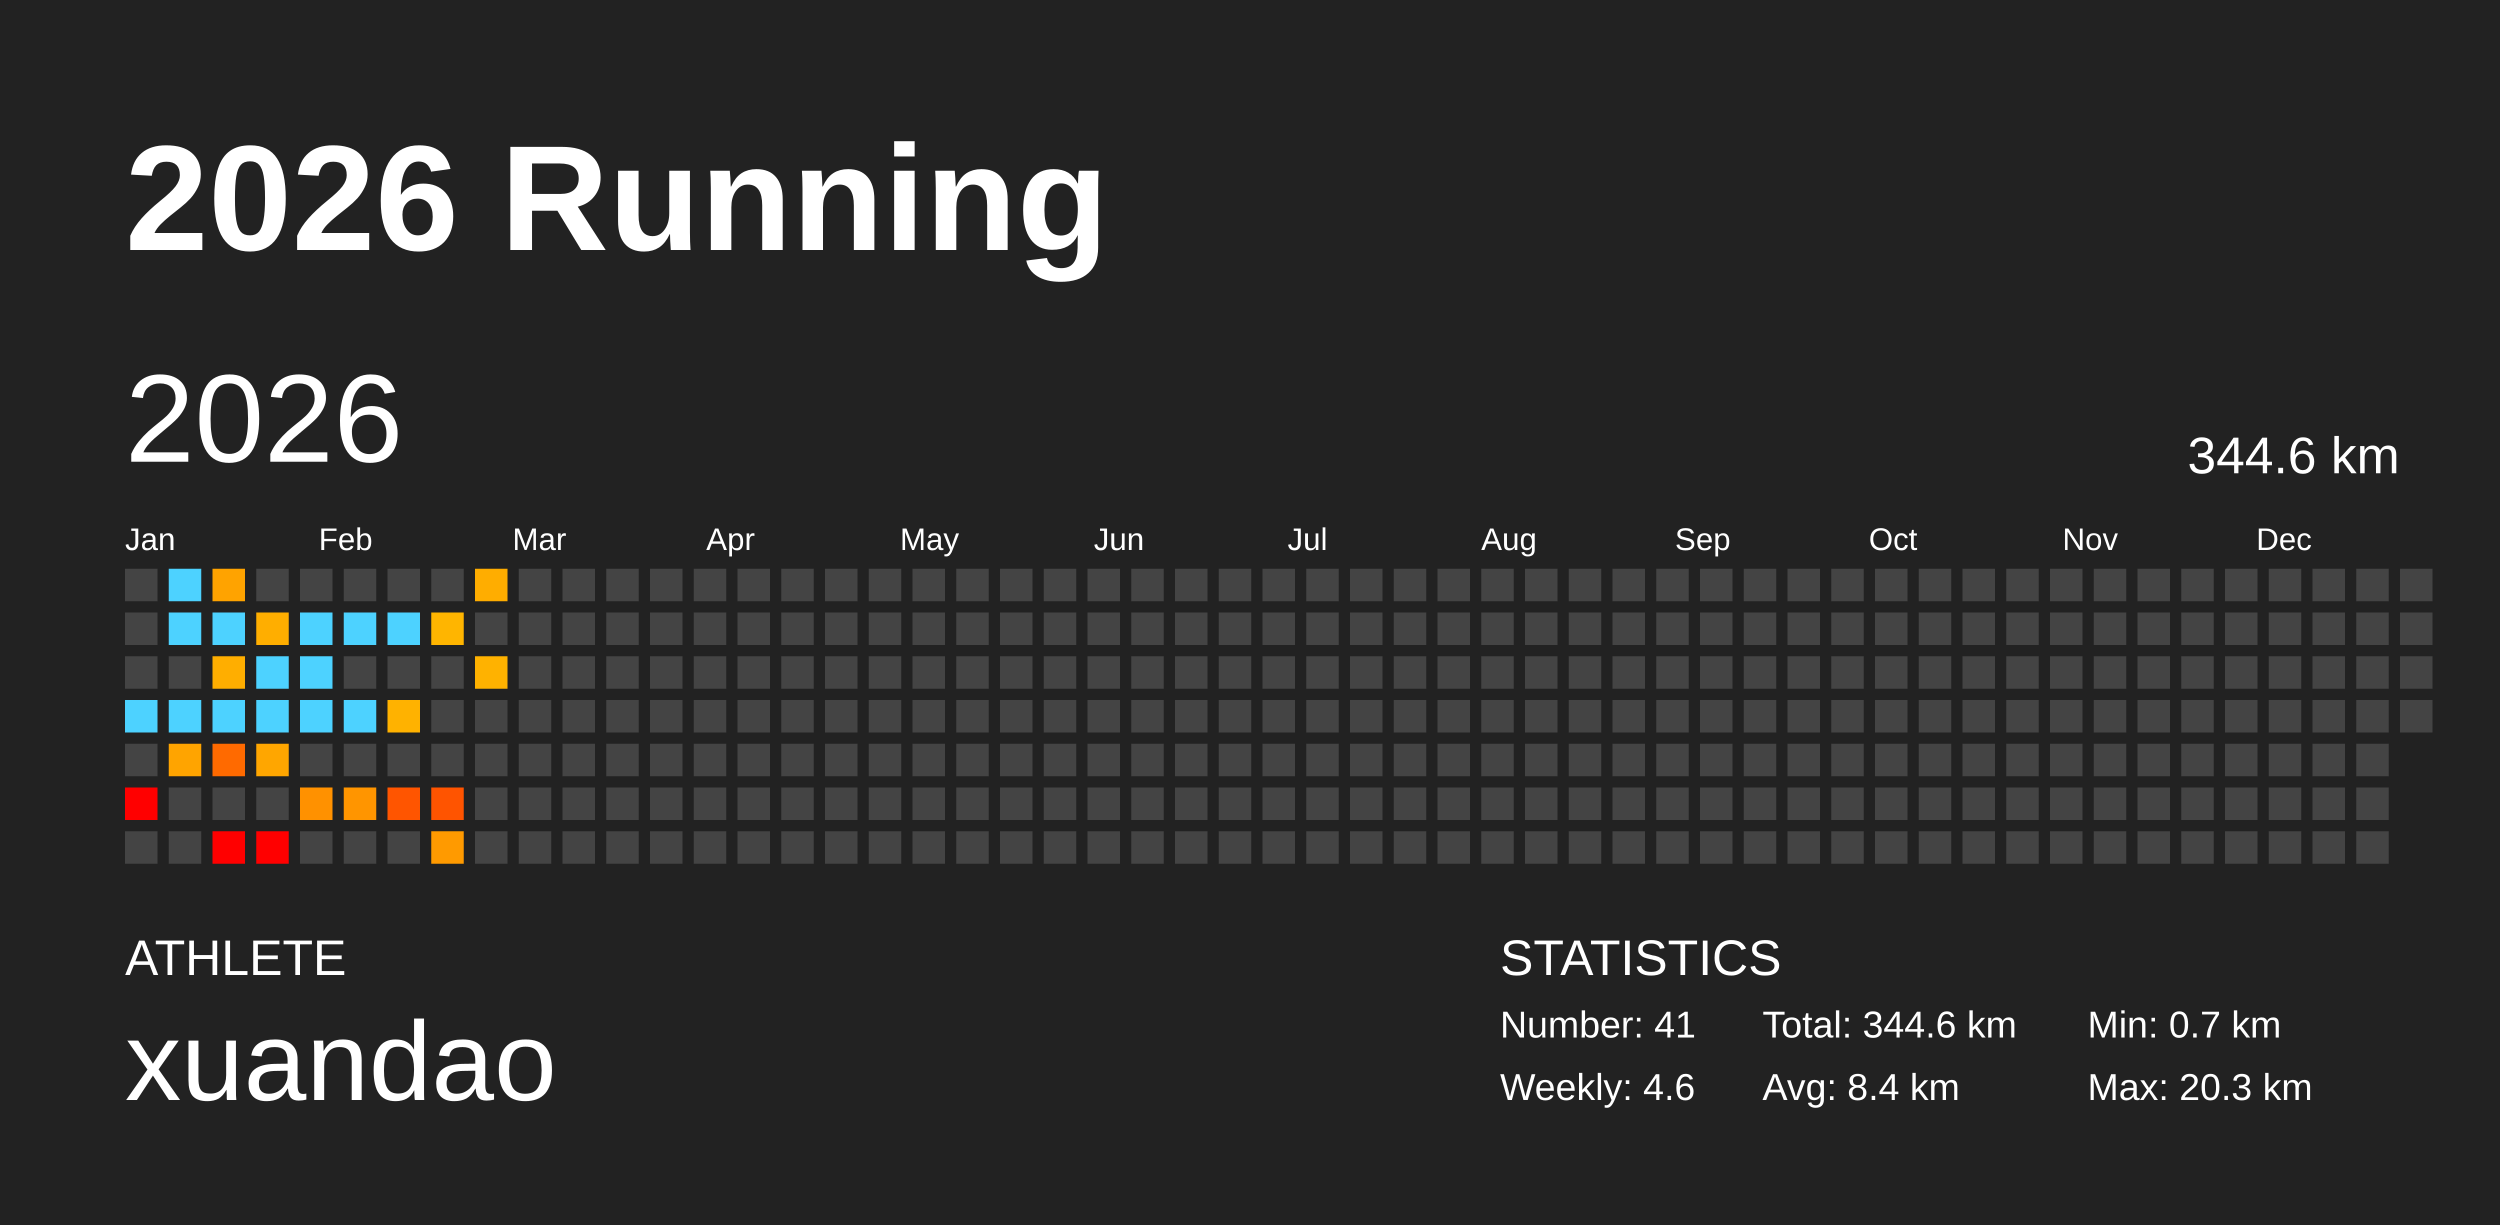
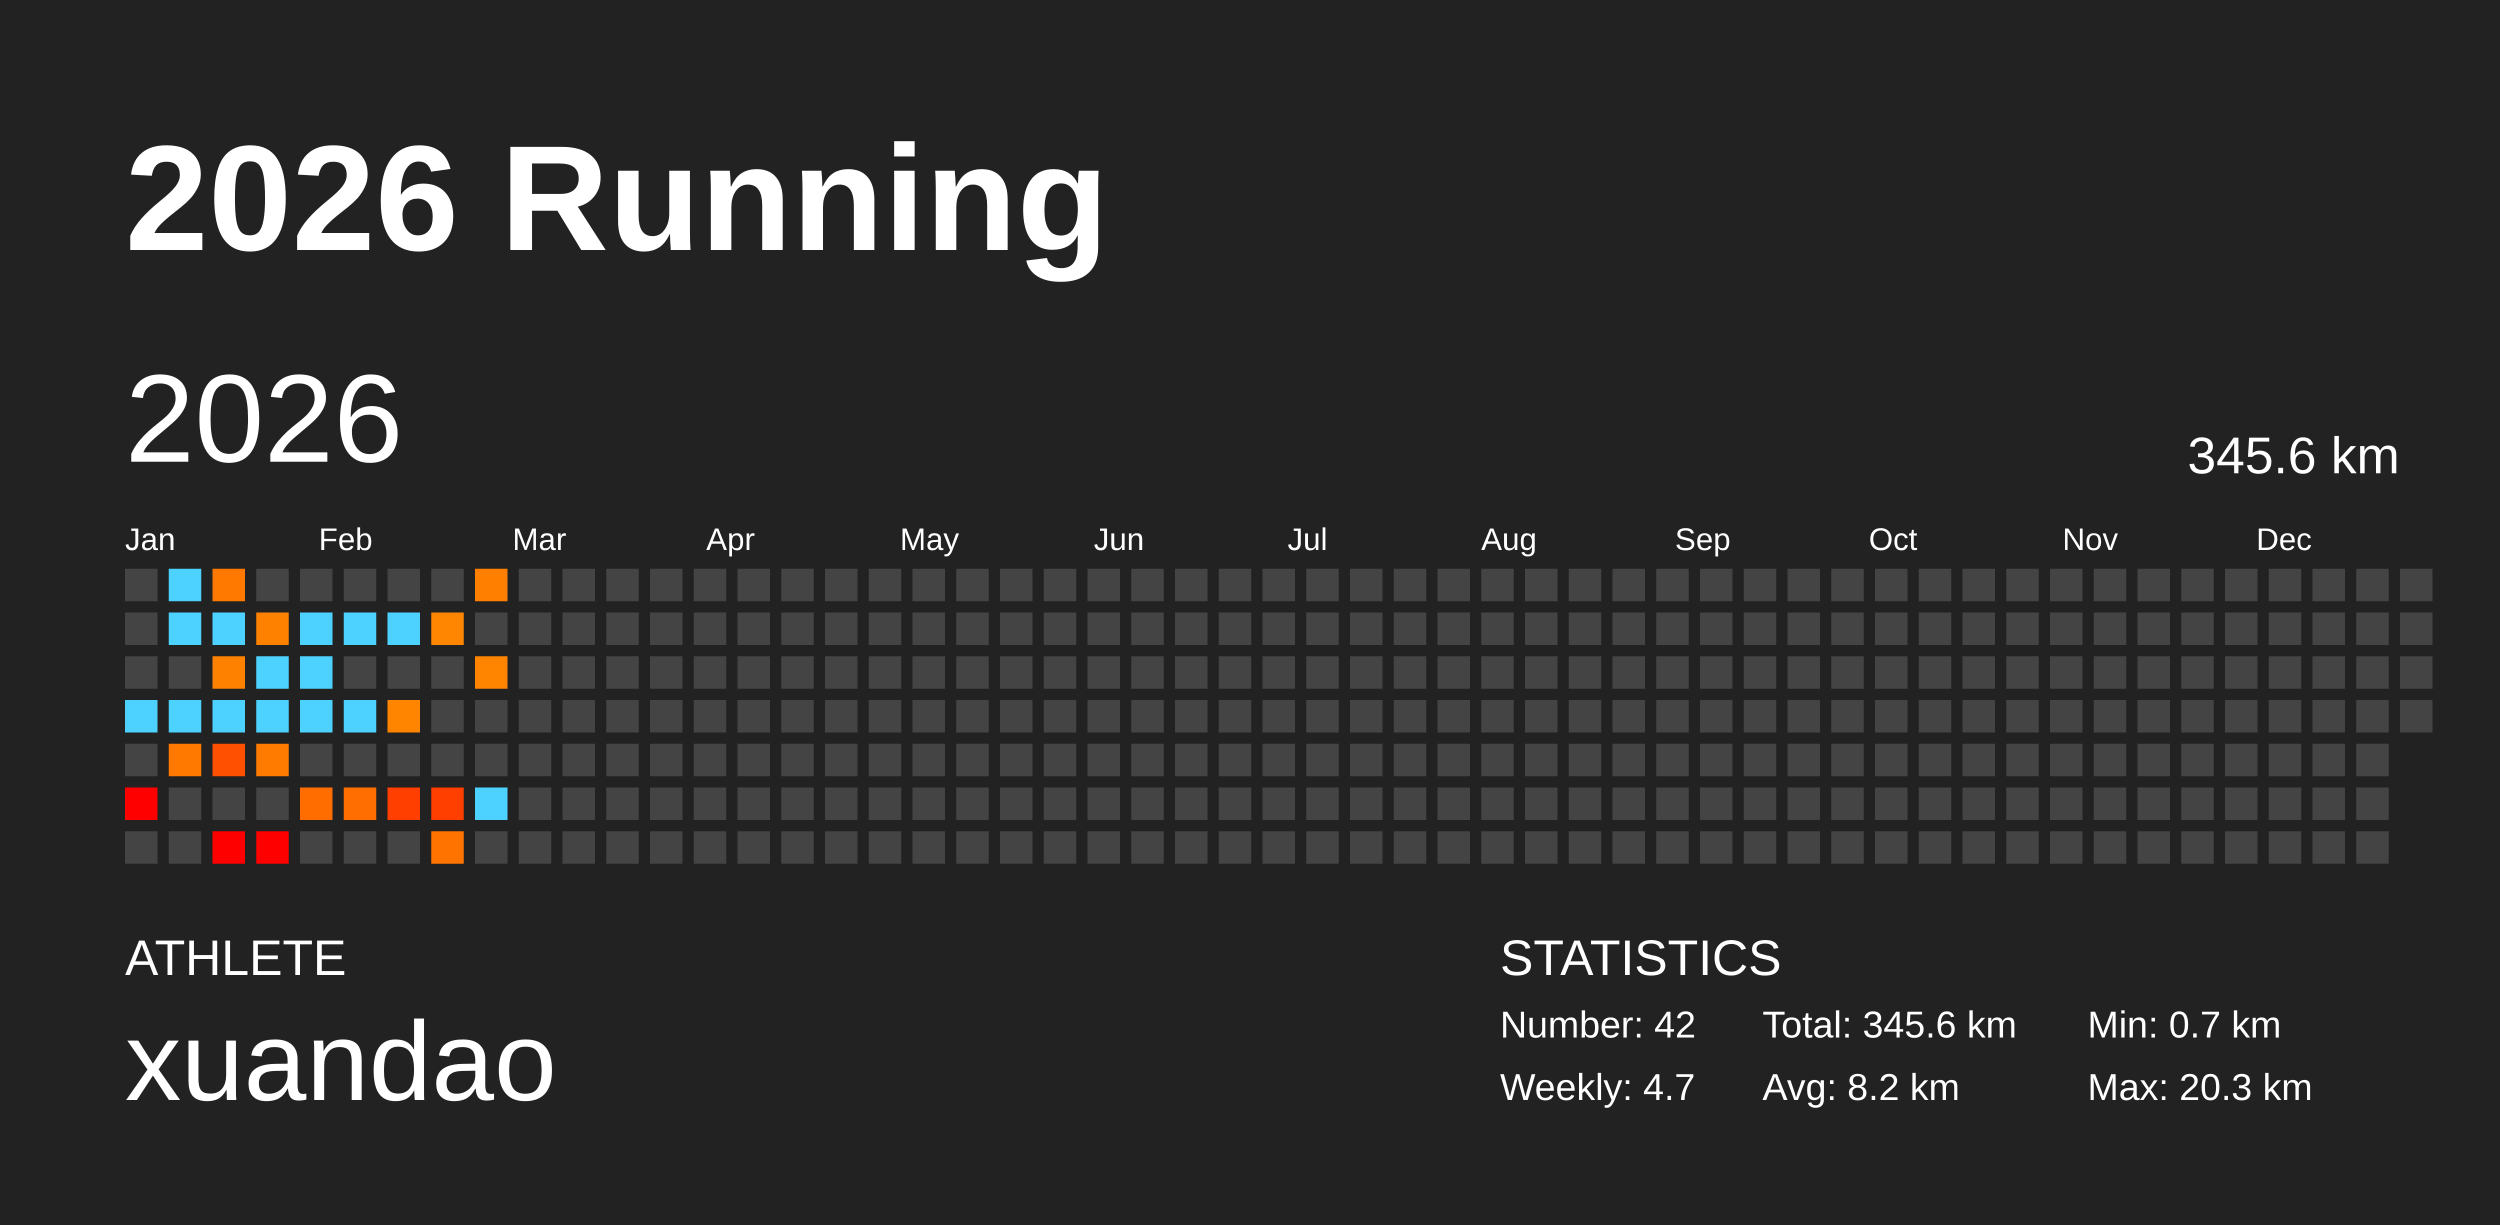
<svg xmlns="http://www.w3.org/2000/svg" baseProfile="full" height="98mm" version="1.1" viewBox="0,0,200,98" width="200mm">
  <defs />
  <rect fill="#222222" height="98" width="200" x="0" y="0" />
  <text fill="#FFFFFF" style="font-size:12px; font-family:Arial; font-weight:bold;" x="10" y="20">2026 Running</text>
  <text fill="#FFFFFF" style="font-size:4px; font-family:Arial" x="10" y="78">ATHLETE</text>
  <text fill="#FFFFFF" style="font-size:9px; font-family:Arial" x="10" y="88">xuandao</text>
  <text fill="#FFFFFF" style="font-size:4px; font-family:Arial" x="120" y="78">STATISTICS</text>
-   <text fill="#FFFFFF" style="font-size:3px; font-family:Arial" x="120" y="83">Number: 41</text>
-   <text fill="#FFFFFF" style="font-size:3px; font-family:Arial" x="120" y="88">Weekly: 4.6</text>
-   <text fill="#FFFFFF" style="font-size:3px; font-family:Arial" x="141" y="83">Total: 344.6 km</text>
-   <text fill="#FFFFFF" style="font-size:3px; font-family:Arial" x="141" y="88">Avg: 8.4 km</text>
+   <text fill="#FFFFFF" style="font-size:3px; font-family:Arial" x="120" y="83">Number: 42</text>
+   <text fill="#FFFFFF" style="font-size:3px; font-family:Arial" x="120" y="88">Weekly: 4.7</text>
+   <text fill="#FFFFFF" style="font-size:3px; font-family:Arial" x="141" y="83">Total: 345.6 km</text>
+   <text fill="#FFFFFF" style="font-size:3px; font-family:Arial" x="141" y="88">Avg: 8.2 km</text>
  <text fill="#FFFFFF" style="font-size:3px; font-family:Arial" x="167" y="83">Min: 0.7 km</text>
  <text fill="#FFFFFF" style="font-size:3px; font-family:Arial" x="167" y="88">Max: 20.3 km</text>
  <text dominant-baseline="hanging" fill="#FFFFFF" style="font-size:10.0px; font-family:Arial;" x="10" y="30">2026</text>
-   <text dominant-baseline="hanging" fill="#FFFFFF" style="font-size:4.125px; font-family:Arial;" x="175" y="35">344.6 km</text>
+   <text dominant-baseline="hanging" fill="#FFFFFF" style="font-size:4.125px; font-family:Arial;" x="175" y="35">345.6 km</text>
  <text fill="#FFFFFF" style="font-size:2.5px; font-family:Arial" x="10.0" y="44">Jan</text>
  <text fill="#FFFFFF" style="font-size:2.5px; font-family:Arial" x="25.5" y="44">Feb</text>
  <text fill="#FFFFFF" style="font-size:2.5px; font-family:Arial" x="41.0" y="44">Mar</text>
  <text fill="#FFFFFF" style="font-size:2.5px; font-family:Arial" x="56.5" y="44">Apr</text>
  <text fill="#FFFFFF" style="font-size:2.5px; font-family:Arial" x="72.0" y="44">May</text>
  <text fill="#FFFFFF" style="font-size:2.5px; font-family:Arial" x="87.5" y="44">Jun</text>
  <text fill="#FFFFFF" style="font-size:2.5px; font-family:Arial" x="103.0" y="44">Jul</text>
  <text fill="#FFFFFF" style="font-size:2.5px; font-family:Arial" x="118.5" y="44">Aug</text>
  <text fill="#FFFFFF" style="font-size:2.5px; font-family:Arial" x="134.0" y="44">Sep</text>
  <text fill="#FFFFFF" style="font-size:2.5px; font-family:Arial" x="149.5" y="44">Oct</text>
  <text fill="#FFFFFF" style="font-size:2.5px; font-family:Arial" x="165.0" y="44">Nov</text>
  <text fill="#FFFFFF" style="font-size:2.5px; font-family:Arial" x="180.5" y="44">Dec</text>
  <rect fill="#444444" height="2.6" width="2.6" x="10.0" y="45.5" />
  <rect fill="#444444" height="2.6" width="2.6" x="10.0" y="49.0" />
  <rect fill="#444444" height="2.6" width="2.6" x="10.0" y="52.5" />
  <rect fill="#4dd2ff" height="2.6" width="2.6" x="10.0" y="56.0" />
  <rect fill="#444444" height="2.6" width="2.6" x="10.0" y="59.5" />
  <rect fill="red" height="2.6" width="2.6" x="10.0" y="63.0" />
  <rect fill="#444444" height="2.6" width="2.6" x="10.0" y="66.5" />
  <rect fill="#4dd2ff" height="2.6" width="2.6" x="13.5" y="45.5" />
  <rect fill="#4dd2ff" height="2.6" width="2.6" x="13.5" y="49.0" />
  <rect fill="#444444" height="2.6" width="2.6" x="13.5" y="52.5" />
  <rect fill="#4dd2ff" height="2.6" width="2.6" x="13.5" y="56.0" />
-   <rect fill="#ffa400" height="2.6" width="2.6" x="13.5" y="59.5" />
+   <rect fill="#ff7900" height="2.6" width="2.6" x="13.5" y="59.5" />
  <rect fill="#444444" height="2.6" width="2.6" x="13.5" y="63.0" />
  <rect fill="#444444" height="2.6" width="2.6" x="13.5" y="66.5" />
-   <rect fill="#ffa300" height="2.6" width="2.6" x="17.0" y="45.5" />
+   <rect fill="#ff7900" height="2.6" width="2.6" x="17.0" y="45.5" />
  <rect fill="#4dd2ff" height="2.6" width="2.6" x="17.0" y="49.0" />
-   <rect fill="#ffae00" height="2.6" width="2.6" x="17.0" y="52.5" />
+   <rect fill="#ff8100" height="2.6" width="2.6" x="17.0" y="52.5" />
  <rect fill="#4dd2ff" height="2.6" width="2.6" x="17.0" y="56.0" />
-   <rect fill="#ff6a00" height="2.6" width="2.6" x="17.0" y="59.5" />
+   <rect fill="#ff4f00" height="2.6" width="2.6" x="17.0" y="59.5" />
  <rect fill="#444444" height="2.6" width="2.6" x="17.0" y="63.0" />
  <rect fill="red" height="2.6" width="2.6" x="17.0" y="66.5" />
  <rect fill="#444444" height="2.6" width="2.6" x="20.5" y="45.5" />
-   <rect fill="#ffae00" height="2.6" width="2.6" x="20.5" y="49.0" />
+   <rect fill="#ff8100" height="2.6" width="2.6" x="20.5" y="49.0" />
  <rect fill="#4dd2ff" height="2.6" width="2.6" x="20.5" y="52.5" />
  <rect fill="#4dd2ff" height="2.6" width="2.6" x="20.5" y="56.0" />
-   <rect fill="#ffa600" height="2.6" width="2.6" x="20.5" y="59.5" />
+   <rect fill="#ff7b00" height="2.6" width="2.6" x="20.5" y="59.5" />
  <rect fill="#444444" height="2.6" width="2.6" x="20.5" y="63.0" />
  <rect fill="red" height="2.6" width="2.6" x="20.5" y="66.5" />
  <rect fill="#444444" height="2.6" width="2.6" x="24.0" y="45.5" />
  <rect fill="#4dd2ff" height="2.6" width="2.6" x="24.0" y="49.0" />
  <rect fill="#4dd2ff" height="2.6" width="2.6" x="24.0" y="52.5" />
  <rect fill="#4dd2ff" height="2.6" width="2.6" x="24.0" y="56.0" />
  <rect fill="#444444" height="2.6" width="2.6" x="24.0" y="59.5" />
-   <rect fill="#ff9100" height="2.6" width="2.6" x="24.0" y="63.0" />
+   <rect fill="#ff6c00" height="2.6" width="2.6" x="24.0" y="63.0" />
  <rect fill="#444444" height="2.6" width="2.6" x="24.0" y="66.5" />
  <rect fill="#444444" height="2.6" width="2.6" x="27.5" y="45.5" />
  <rect fill="#4dd2ff" height="2.6" width="2.6" x="27.5" y="49.0" />
  <rect fill="#444444" height="2.6" width="2.6" x="27.5" y="52.5" />
  <rect fill="#4dd2ff" height="2.6" width="2.6" x="27.5" y="56.0" />
  <rect fill="#444444" height="2.6" width="2.6" x="27.5" y="59.5" />
-   <rect fill="#ff9500" height="2.6" width="2.6" x="27.5" y="63.0" />
+   <rect fill="#ff6e00" height="2.6" width="2.6" x="27.5" y="63.0" />
  <rect fill="#444444" height="2.6" width="2.6" x="27.5" y="66.5" />
  <rect fill="#444444" height="2.6" width="2.6" x="31.0" y="45.5" />
  <rect fill="#4dd2ff" height="2.6" width="2.6" x="31.0" y="49.0" />
  <rect fill="#444444" height="2.6" width="2.6" x="31.0" y="52.5" />
-   <rect fill="#ffb200" height="2.6" width="2.6" x="31.0" y="56.0" />
+   <rect fill="#ff8400" height="2.6" width="2.6" x="31.0" y="56.0" />
  <rect fill="#444444" height="2.6" width="2.6" x="31.0" y="59.5" />
-   <rect fill="#ff5500" height="2.6" width="2.6" x="31.0" y="63.0" />
+   <rect fill="#ff3f00" height="2.6" width="2.6" x="31.0" y="63.0" />
  <rect fill="#444444" height="2.6" width="2.6" x="31.0" y="66.5" />
  <rect fill="#444444" height="2.6" width="2.6" x="34.5" y="45.5" />
-   <rect fill="#ffb500" height="2.6" width="2.6" x="34.5" y="49.0" />
+   <rect fill="#ff8600" height="2.6" width="2.6" x="34.5" y="49.0" />
  <rect fill="#444444" height="2.6" width="2.6" x="34.5" y="52.5" />
  <rect fill="#444444" height="2.6" width="2.6" x="34.5" y="56.0" />
  <rect fill="#444444" height="2.6" width="2.6" x="34.5" y="59.5" />
-   <rect fill="#ff5400" height="2.6" width="2.6" x="34.5" y="63.0" />
-   <rect fill="#ff9a00" height="2.6" width="2.6" x="34.5" y="66.5" />
-   <rect fill="#ffad00" height="2.6" width="2.6" x="38.0" y="45.5" />
+   <rect fill="#ff3f00" height="2.6" width="2.6" x="34.5" y="63.0" />
+   <rect fill="#ff7300" height="2.6" width="2.6" x="34.5" y="66.5" />
+   <rect fill="#ff8000" height="2.6" width="2.6" x="38.0" y="45.5" />
  <rect fill="#444444" height="2.6" width="2.6" x="38.0" y="49.0" />
-   <rect fill="#ffb200" height="2.6" width="2.6" x="38.0" y="52.5" />
+   <rect fill="#ff8400" height="2.6" width="2.6" x="38.0" y="52.5" />
  <rect fill="#444444" height="2.6" width="2.6" x="38.0" y="56.0" />
  <rect fill="#444444" height="2.6" width="2.6" x="38.0" y="59.5" />
-   <rect fill="#444444" height="2.6" width="2.6" x="38.0" y="63.0" />
+   <rect fill="#4dd2ff" height="2.6" width="2.6" x="38.0" y="63.0" />
  <rect fill="#444444" height="2.6" width="2.6" x="38.0" y="66.5" />
  <rect fill="#444444" height="2.6" width="2.6" x="41.5" y="45.5" />
  <rect fill="#444444" height="2.6" width="2.6" x="41.5" y="49.0" />
  <rect fill="#444444" height="2.6" width="2.6" x="41.5" y="52.5" />
  <rect fill="#444444" height="2.6" width="2.6" x="41.5" y="56.0" />
  <rect fill="#444444" height="2.6" width="2.6" x="41.5" y="59.5" />
  <rect fill="#444444" height="2.6" width="2.6" x="41.5" y="63.0" />
  <rect fill="#444444" height="2.6" width="2.6" x="41.5" y="66.5" />
  <rect fill="#444444" height="2.6" width="2.6" x="45.0" y="45.5" />
  <rect fill="#444444" height="2.6" width="2.6" x="45.0" y="49.0" />
  <rect fill="#444444" height="2.6" width="2.6" x="45.0" y="52.5" />
  <rect fill="#444444" height="2.6" width="2.6" x="45.0" y="56.0" />
  <rect fill="#444444" height="2.6" width="2.6" x="45.0" y="59.5" />
  <rect fill="#444444" height="2.6" width="2.6" x="45.0" y="63.0" />
  <rect fill="#444444" height="2.6" width="2.6" x="45.0" y="66.5" />
  <rect fill="#444444" height="2.6" width="2.6" x="48.5" y="45.5" />
  <rect fill="#444444" height="2.6" width="2.6" x="48.5" y="49.0" />
  <rect fill="#444444" height="2.6" width="2.6" x="48.5" y="52.5" />
  <rect fill="#444444" height="2.6" width="2.6" x="48.5" y="56.0" />
  <rect fill="#444444" height="2.6" width="2.6" x="48.5" y="59.5" />
  <rect fill="#444444" height="2.6" width="2.6" x="48.5" y="63.0" />
  <rect fill="#444444" height="2.6" width="2.6" x="48.5" y="66.5" />
  <rect fill="#444444" height="2.6" width="2.6" x="52.0" y="45.5" />
  <rect fill="#444444" height="2.6" width="2.6" x="52.0" y="49.0" />
  <rect fill="#444444" height="2.6" width="2.6" x="52.0" y="52.5" />
  <rect fill="#444444" height="2.6" width="2.6" x="52.0" y="56.0" />
  <rect fill="#444444" height="2.6" width="2.6" x="52.0" y="59.5" />
  <rect fill="#444444" height="2.6" width="2.6" x="52.0" y="63.0" />
  <rect fill="#444444" height="2.6" width="2.6" x="52.0" y="66.5" />
  <rect fill="#444444" height="2.6" width="2.6" x="55.5" y="45.5" />
  <rect fill="#444444" height="2.6" width="2.6" x="55.5" y="49.0" />
  <rect fill="#444444" height="2.6" width="2.6" x="55.5" y="52.5" />
  <rect fill="#444444" height="2.6" width="2.6" x="55.5" y="56.0" />
  <rect fill="#444444" height="2.6" width="2.6" x="55.5" y="59.5" />
  <rect fill="#444444" height="2.6" width="2.6" x="55.5" y="63.0" />
  <rect fill="#444444" height="2.6" width="2.6" x="55.5" y="66.5" />
  <rect fill="#444444" height="2.6" width="2.6" x="59.0" y="45.5" />
  <rect fill="#444444" height="2.6" width="2.6" x="59.0" y="49.0" />
  <rect fill="#444444" height="2.6" width="2.6" x="59.0" y="52.5" />
  <rect fill="#444444" height="2.6" width="2.6" x="59.0" y="56.0" />
  <rect fill="#444444" height="2.6" width="2.6" x="59.0" y="59.5" />
  <rect fill="#444444" height="2.6" width="2.6" x="59.0" y="63.0" />
  <rect fill="#444444" height="2.6" width="2.6" x="59.0" y="66.5" />
  <rect fill="#444444" height="2.6" width="2.6" x="62.5" y="45.5" />
  <rect fill="#444444" height="2.6" width="2.6" x="62.5" y="49.0" />
  <rect fill="#444444" height="2.6" width="2.6" x="62.5" y="52.5" />
  <rect fill="#444444" height="2.6" width="2.6" x="62.5" y="56.0" />
  <rect fill="#444444" height="2.6" width="2.6" x="62.5" y="59.5" />
  <rect fill="#444444" height="2.6" width="2.6" x="62.5" y="63.0" />
  <rect fill="#444444" height="2.6" width="2.6" x="62.5" y="66.5" />
  <rect fill="#444444" height="2.6" width="2.6" x="66.0" y="45.5" />
  <rect fill="#444444" height="2.6" width="2.6" x="66.0" y="49.0" />
  <rect fill="#444444" height="2.6" width="2.6" x="66.0" y="52.5" />
  <rect fill="#444444" height="2.6" width="2.6" x="66.0" y="56.0" />
  <rect fill="#444444" height="2.6" width="2.6" x="66.0" y="59.5" />
  <rect fill="#444444" height="2.6" width="2.6" x="66.0" y="63.0" />
  <rect fill="#444444" height="2.6" width="2.6" x="66.0" y="66.5" />
  <rect fill="#444444" height="2.6" width="2.6" x="69.5" y="45.5" />
  <rect fill="#444444" height="2.6" width="2.6" x="69.5" y="49.0" />
  <rect fill="#444444" height="2.6" width="2.6" x="69.5" y="52.5" />
  <rect fill="#444444" height="2.6" width="2.6" x="69.5" y="56.0" />
  <rect fill="#444444" height="2.6" width="2.6" x="69.5" y="59.5" />
  <rect fill="#444444" height="2.6" width="2.6" x="69.5" y="63.0" />
  <rect fill="#444444" height="2.6" width="2.6" x="69.5" y="66.5" />
  <rect fill="#444444" height="2.6" width="2.6" x="73.0" y="45.5" />
  <rect fill="#444444" height="2.6" width="2.6" x="73.0" y="49.0" />
  <rect fill="#444444" height="2.6" width="2.6" x="73.0" y="52.5" />
  <rect fill="#444444" height="2.6" width="2.6" x="73.0" y="56.0" />
  <rect fill="#444444" height="2.6" width="2.6" x="73.0" y="59.5" />
  <rect fill="#444444" height="2.6" width="2.6" x="73.0" y="63.0" />
  <rect fill="#444444" height="2.6" width="2.6" x="73.0" y="66.5" />
  <rect fill="#444444" height="2.6" width="2.6" x="76.5" y="45.5" />
  <rect fill="#444444" height="2.6" width="2.6" x="76.5" y="49.0" />
  <rect fill="#444444" height="2.6" width="2.6" x="76.5" y="52.5" />
  <rect fill="#444444" height="2.6" width="2.6" x="76.5" y="56.0" />
  <rect fill="#444444" height="2.6" width="2.6" x="76.5" y="59.5" />
  <rect fill="#444444" height="2.6" width="2.6" x="76.5" y="63.0" />
  <rect fill="#444444" height="2.6" width="2.6" x="76.5" y="66.5" />
  <rect fill="#444444" height="2.6" width="2.6" x="80.0" y="45.5" />
  <rect fill="#444444" height="2.6" width="2.6" x="80.0" y="49.0" />
  <rect fill="#444444" height="2.6" width="2.6" x="80.0" y="52.5" />
  <rect fill="#444444" height="2.6" width="2.6" x="80.0" y="56.0" />
  <rect fill="#444444" height="2.6" width="2.6" x="80.0" y="59.5" />
  <rect fill="#444444" height="2.6" width="2.6" x="80.0" y="63.0" />
  <rect fill="#444444" height="2.6" width="2.6" x="80.0" y="66.5" />
  <rect fill="#444444" height="2.6" width="2.6" x="83.5" y="45.5" />
  <rect fill="#444444" height="2.6" width="2.6" x="83.5" y="49.0" />
  <rect fill="#444444" height="2.6" width="2.6" x="83.5" y="52.5" />
  <rect fill="#444444" height="2.6" width="2.6" x="83.5" y="56.0" />
  <rect fill="#444444" height="2.6" width="2.6" x="83.5" y="59.5" />
  <rect fill="#444444" height="2.6" width="2.6" x="83.5" y="63.0" />
  <rect fill="#444444" height="2.6" width="2.6" x="83.5" y="66.5" />
  <rect fill="#444444" height="2.6" width="2.6" x="87.0" y="45.5" />
  <rect fill="#444444" height="2.6" width="2.6" x="87.0" y="49.0" />
  <rect fill="#444444" height="2.6" width="2.6" x="87.0" y="52.5" />
  <rect fill="#444444" height="2.6" width="2.6" x="87.0" y="56.0" />
  <rect fill="#444444" height="2.6" width="2.6" x="87.0" y="59.5" />
  <rect fill="#444444" height="2.6" width="2.6" x="87.0" y="63.0" />
  <rect fill="#444444" height="2.6" width="2.6" x="87.0" y="66.5" />
  <rect fill="#444444" height="2.6" width="2.6" x="90.5" y="45.5" />
  <rect fill="#444444" height="2.6" width="2.6" x="90.5" y="49.0" />
  <rect fill="#444444" height="2.6" width="2.6" x="90.5" y="52.5" />
  <rect fill="#444444" height="2.6" width="2.6" x="90.5" y="56.0" />
  <rect fill="#444444" height="2.6" width="2.6" x="90.5" y="59.5" />
  <rect fill="#444444" height="2.6" width="2.6" x="90.5" y="63.0" />
  <rect fill="#444444" height="2.6" width="2.6" x="90.5" y="66.5" />
  <rect fill="#444444" height="2.6" width="2.6" x="94.0" y="45.5" />
  <rect fill="#444444" height="2.6" width="2.6" x="94.0" y="49.0" />
  <rect fill="#444444" height="2.6" width="2.6" x="94.0" y="52.5" />
  <rect fill="#444444" height="2.6" width="2.6" x="94.0" y="56.0" />
  <rect fill="#444444" height="2.6" width="2.6" x="94.0" y="59.5" />
  <rect fill="#444444" height="2.6" width="2.6" x="94.0" y="63.0" />
  <rect fill="#444444" height="2.6" width="2.6" x="94.0" y="66.5" />
  <rect fill="#444444" height="2.6" width="2.6" x="97.5" y="45.5" />
  <rect fill="#444444" height="2.6" width="2.6" x="97.5" y="49.0" />
  <rect fill="#444444" height="2.6" width="2.6" x="97.5" y="52.5" />
  <rect fill="#444444" height="2.6" width="2.6" x="97.5" y="56.0" />
  <rect fill="#444444" height="2.6" width="2.6" x="97.5" y="59.5" />
  <rect fill="#444444" height="2.6" width="2.6" x="97.5" y="63.0" />
  <rect fill="#444444" height="2.6" width="2.6" x="97.5" y="66.5" />
  <rect fill="#444444" height="2.6" width="2.6" x="101.0" y="45.5" />
  <rect fill="#444444" height="2.6" width="2.6" x="101.0" y="49.0" />
  <rect fill="#444444" height="2.6" width="2.6" x="101.0" y="52.5" />
  <rect fill="#444444" height="2.6" width="2.6" x="101.0" y="56.0" />
  <rect fill="#444444" height="2.6" width="2.6" x="101.0" y="59.5" />
  <rect fill="#444444" height="2.6" width="2.6" x="101.0" y="63.0" />
  <rect fill="#444444" height="2.6" width="2.6" x="101.0" y="66.5" />
  <rect fill="#444444" height="2.6" width="2.6" x="104.5" y="45.5" />
  <rect fill="#444444" height="2.6" width="2.6" x="104.5" y="49.0" />
  <rect fill="#444444" height="2.6" width="2.6" x="104.5" y="52.5" />
  <rect fill="#444444" height="2.6" width="2.6" x="104.5" y="56.0" />
  <rect fill="#444444" height="2.6" width="2.6" x="104.5" y="59.5" />
  <rect fill="#444444" height="2.6" width="2.6" x="104.5" y="63.0" />
  <rect fill="#444444" height="2.6" width="2.6" x="104.5" y="66.5" />
  <rect fill="#444444" height="2.6" width="2.6" x="108.0" y="45.5" />
  <rect fill="#444444" height="2.6" width="2.6" x="108.0" y="49.0" />
  <rect fill="#444444" height="2.6" width="2.6" x="108.0" y="52.5" />
  <rect fill="#444444" height="2.6" width="2.6" x="108.0" y="56.0" />
  <rect fill="#444444" height="2.6" width="2.6" x="108.0" y="59.5" />
  <rect fill="#444444" height="2.6" width="2.6" x="108.0" y="63.0" />
  <rect fill="#444444" height="2.6" width="2.6" x="108.0" y="66.5" />
  <rect fill="#444444" height="2.6" width="2.6" x="111.5" y="45.5" />
  <rect fill="#444444" height="2.6" width="2.6" x="111.5" y="49.0" />
  <rect fill="#444444" height="2.6" width="2.6" x="111.5" y="52.5" />
  <rect fill="#444444" height="2.6" width="2.6" x="111.5" y="56.0" />
  <rect fill="#444444" height="2.6" width="2.6" x="111.5" y="59.5" />
  <rect fill="#444444" height="2.6" width="2.6" x="111.5" y="63.0" />
  <rect fill="#444444" height="2.6" width="2.6" x="111.5" y="66.5" />
  <rect fill="#444444" height="2.6" width="2.6" x="115.0" y="45.5" />
  <rect fill="#444444" height="2.6" width="2.6" x="115.0" y="49.0" />
  <rect fill="#444444" height="2.6" width="2.6" x="115.0" y="52.5" />
  <rect fill="#444444" height="2.6" width="2.6" x="115.0" y="56.0" />
  <rect fill="#444444" height="2.6" width="2.6" x="115.0" y="59.5" />
  <rect fill="#444444" height="2.6" width="2.6" x="115.0" y="63.0" />
  <rect fill="#444444" height="2.6" width="2.6" x="115.0" y="66.5" />
  <rect fill="#444444" height="2.6" width="2.6" x="118.5" y="45.5" />
  <rect fill="#444444" height="2.6" width="2.6" x="118.5" y="49.0" />
  <rect fill="#444444" height="2.6" width="2.6" x="118.5" y="52.5" />
  <rect fill="#444444" height="2.6" width="2.6" x="118.5" y="56.0" />
  <rect fill="#444444" height="2.6" width="2.6" x="118.5" y="59.5" />
  <rect fill="#444444" height="2.6" width="2.6" x="118.5" y="63.0" />
  <rect fill="#444444" height="2.6" width="2.6" x="118.5" y="66.5" />
  <rect fill="#444444" height="2.6" width="2.6" x="122.0" y="45.5" />
  <rect fill="#444444" height="2.6" width="2.6" x="122.0" y="49.0" />
  <rect fill="#444444" height="2.6" width="2.6" x="122.0" y="52.5" />
  <rect fill="#444444" height="2.6" width="2.6" x="122.0" y="56.0" />
  <rect fill="#444444" height="2.6" width="2.6" x="122.0" y="59.5" />
  <rect fill="#444444" height="2.6" width="2.6" x="122.0" y="63.0" />
  <rect fill="#444444" height="2.6" width="2.6" x="122.0" y="66.5" />
  <rect fill="#444444" height="2.6" width="2.6" x="125.5" y="45.5" />
  <rect fill="#444444" height="2.6" width="2.6" x="125.5" y="49.0" />
  <rect fill="#444444" height="2.6" width="2.6" x="125.5" y="52.5" />
  <rect fill="#444444" height="2.6" width="2.6" x="125.5" y="56.0" />
  <rect fill="#444444" height="2.6" width="2.6" x="125.5" y="59.5" />
  <rect fill="#444444" height="2.6" width="2.6" x="125.5" y="63.0" />
  <rect fill="#444444" height="2.6" width="2.6" x="125.5" y="66.5" />
  <rect fill="#444444" height="2.6" width="2.6" x="129.0" y="45.5" />
  <rect fill="#444444" height="2.6" width="2.6" x="129.0" y="49.0" />
  <rect fill="#444444" height="2.6" width="2.6" x="129.0" y="52.5" />
  <rect fill="#444444" height="2.6" width="2.6" x="129.0" y="56.0" />
  <rect fill="#444444" height="2.6" width="2.6" x="129.0" y="59.5" />
  <rect fill="#444444" height="2.6" width="2.6" x="129.0" y="63.0" />
  <rect fill="#444444" height="2.6" width="2.6" x="129.0" y="66.5" />
  <rect fill="#444444" height="2.6" width="2.6" x="132.5" y="45.5" />
  <rect fill="#444444" height="2.6" width="2.6" x="132.5" y="49.0" />
  <rect fill="#444444" height="2.6" width="2.6" x="132.5" y="52.5" />
  <rect fill="#444444" height="2.6" width="2.6" x="132.5" y="56.0" />
  <rect fill="#444444" height="2.6" width="2.6" x="132.5" y="59.5" />
  <rect fill="#444444" height="2.6" width="2.6" x="132.5" y="63.0" />
  <rect fill="#444444" height="2.6" width="2.6" x="132.5" y="66.5" />
  <rect fill="#444444" height="2.6" width="2.6" x="136.0" y="45.5" />
  <rect fill="#444444" height="2.6" width="2.6" x="136.0" y="49.0" />
  <rect fill="#444444" height="2.6" width="2.6" x="136.0" y="52.5" />
  <rect fill="#444444" height="2.6" width="2.6" x="136.0" y="56.0" />
  <rect fill="#444444" height="2.6" width="2.6" x="136.0" y="59.5" />
  <rect fill="#444444" height="2.6" width="2.6" x="136.0" y="63.0" />
  <rect fill="#444444" height="2.6" width="2.6" x="136.0" y="66.5" />
  <rect fill="#444444" height="2.6" width="2.6" x="139.5" y="45.5" />
  <rect fill="#444444" height="2.6" width="2.6" x="139.5" y="49.0" />
  <rect fill="#444444" height="2.6" width="2.6" x="139.5" y="52.5" />
  <rect fill="#444444" height="2.6" width="2.6" x="139.5" y="56.0" />
  <rect fill="#444444" height="2.6" width="2.6" x="139.5" y="59.5" />
  <rect fill="#444444" height="2.6" width="2.6" x="139.5" y="63.0" />
  <rect fill="#444444" height="2.6" width="2.6" x="139.5" y="66.5" />
  <rect fill="#444444" height="2.6" width="2.6" x="143.0" y="45.5" />
  <rect fill="#444444" height="2.6" width="2.6" x="143.0" y="49.0" />
  <rect fill="#444444" height="2.6" width="2.6" x="143.0" y="52.5" />
  <rect fill="#444444" height="2.6" width="2.6" x="143.0" y="56.0" />
  <rect fill="#444444" height="2.6" width="2.6" x="143.0" y="59.5" />
  <rect fill="#444444" height="2.6" width="2.6" x="143.0" y="63.0" />
  <rect fill="#444444" height="2.6" width="2.6" x="143.0" y="66.5" />
  <rect fill="#444444" height="2.6" width="2.6" x="146.5" y="45.5" />
  <rect fill="#444444" height="2.6" width="2.6" x="146.5" y="49.0" />
  <rect fill="#444444" height="2.6" width="2.6" x="146.5" y="52.5" />
  <rect fill="#444444" height="2.6" width="2.6" x="146.5" y="56.0" />
  <rect fill="#444444" height="2.6" width="2.6" x="146.5" y="59.5" />
  <rect fill="#444444" height="2.6" width="2.6" x="146.5" y="63.0" />
  <rect fill="#444444" height="2.6" width="2.6" x="146.5" y="66.5" />
  <rect fill="#444444" height="2.6" width="2.6" x="150.0" y="45.5" />
  <rect fill="#444444" height="2.6" width="2.6" x="150.0" y="49.0" />
  <rect fill="#444444" height="2.6" width="2.6" x="150.0" y="52.5" />
  <rect fill="#444444" height="2.6" width="2.6" x="150.0" y="56.0" />
  <rect fill="#444444" height="2.6" width="2.6" x="150.0" y="59.5" />
  <rect fill="#444444" height="2.6" width="2.6" x="150.0" y="63.0" />
  <rect fill="#444444" height="2.6" width="2.6" x="150.0" y="66.5" />
  <rect fill="#444444" height="2.6" width="2.6" x="153.5" y="45.5" />
  <rect fill="#444444" height="2.6" width="2.6" x="153.5" y="49.0" />
  <rect fill="#444444" height="2.6" width="2.6" x="153.5" y="52.5" />
  <rect fill="#444444" height="2.6" width="2.6" x="153.5" y="56.0" />
  <rect fill="#444444" height="2.6" width="2.6" x="153.5" y="59.5" />
  <rect fill="#444444" height="2.6" width="2.6" x="153.5" y="63.0" />
  <rect fill="#444444" height="2.6" width="2.6" x="153.5" y="66.5" />
  <rect fill="#444444" height="2.6" width="2.6" x="157.0" y="45.5" />
  <rect fill="#444444" height="2.6" width="2.6" x="157.0" y="49.0" />
  <rect fill="#444444" height="2.6" width="2.6" x="157.0" y="52.5" />
  <rect fill="#444444" height="2.6" width="2.6" x="157.0" y="56.0" />
  <rect fill="#444444" height="2.6" width="2.6" x="157.0" y="59.5" />
  <rect fill="#444444" height="2.6" width="2.6" x="157.0" y="63.0" />
  <rect fill="#444444" height="2.6" width="2.6" x="157.0" y="66.5" />
  <rect fill="#444444" height="2.6" width="2.6" x="160.5" y="45.5" />
  <rect fill="#444444" height="2.6" width="2.6" x="160.5" y="49.0" />
  <rect fill="#444444" height="2.6" width="2.6" x="160.5" y="52.5" />
  <rect fill="#444444" height="2.6" width="2.6" x="160.5" y="56.0" />
  <rect fill="#444444" height="2.6" width="2.6" x="160.5" y="59.5" />
  <rect fill="#444444" height="2.6" width="2.6" x="160.5" y="63.0" />
  <rect fill="#444444" height="2.6" width="2.6" x="160.5" y="66.5" />
  <rect fill="#444444" height="2.6" width="2.6" x="164.0" y="45.5" />
  <rect fill="#444444" height="2.6" width="2.6" x="164.0" y="49.0" />
  <rect fill="#444444" height="2.6" width="2.6" x="164.0" y="52.5" />
  <rect fill="#444444" height="2.6" width="2.6" x="164.0" y="56.0" />
  <rect fill="#444444" height="2.6" width="2.6" x="164.0" y="59.5" />
  <rect fill="#444444" height="2.6" width="2.6" x="164.0" y="63.0" />
  <rect fill="#444444" height="2.6" width="2.6" x="164.0" y="66.5" />
  <rect fill="#444444" height="2.6" width="2.6" x="167.5" y="45.5" />
  <rect fill="#444444" height="2.6" width="2.6" x="167.5" y="49.0" />
  <rect fill="#444444" height="2.6" width="2.6" x="167.5" y="52.5" />
  <rect fill="#444444" height="2.6" width="2.6" x="167.5" y="56.0" />
  <rect fill="#444444" height="2.6" width="2.6" x="167.5" y="59.5" />
  <rect fill="#444444" height="2.6" width="2.6" x="167.5" y="63.0" />
  <rect fill="#444444" height="2.6" width="2.6" x="167.5" y="66.5" />
  <rect fill="#444444" height="2.6" width="2.6" x="171.0" y="45.5" />
  <rect fill="#444444" height="2.6" width="2.6" x="171.0" y="49.0" />
  <rect fill="#444444" height="2.6" width="2.6" x="171.0" y="52.5" />
  <rect fill="#444444" height="2.6" width="2.6" x="171.0" y="56.0" />
  <rect fill="#444444" height="2.6" width="2.6" x="171.0" y="59.5" />
  <rect fill="#444444" height="2.6" width="2.6" x="171.0" y="63.0" />
  <rect fill="#444444" height="2.6" width="2.6" x="171.0" y="66.5" />
  <rect fill="#444444" height="2.6" width="2.6" x="174.5" y="45.5" />
  <rect fill="#444444" height="2.6" width="2.6" x="174.5" y="49.0" />
  <rect fill="#444444" height="2.6" width="2.6" x="174.5" y="52.5" />
  <rect fill="#444444" height="2.6" width="2.6" x="174.5" y="56.0" />
  <rect fill="#444444" height="2.6" width="2.6" x="174.5" y="59.5" />
  <rect fill="#444444" height="2.6" width="2.6" x="174.5" y="63.0" />
  <rect fill="#444444" height="2.6" width="2.6" x="174.5" y="66.5" />
  <rect fill="#444444" height="2.6" width="2.6" x="178.0" y="45.5" />
  <rect fill="#444444" height="2.6" width="2.6" x="178.0" y="49.0" />
  <rect fill="#444444" height="2.6" width="2.6" x="178.0" y="52.5" />
  <rect fill="#444444" height="2.6" width="2.6" x="178.0" y="56.0" />
  <rect fill="#444444" height="2.6" width="2.6" x="178.0" y="59.5" />
  <rect fill="#444444" height="2.6" width="2.6" x="178.0" y="63.0" />
  <rect fill="#444444" height="2.6" width="2.6" x="178.0" y="66.5" />
  <rect fill="#444444" height="2.6" width="2.6" x="181.5" y="45.5" />
  <rect fill="#444444" height="2.6" width="2.6" x="181.5" y="49.0" />
  <rect fill="#444444" height="2.6" width="2.6" x="181.5" y="52.5" />
  <rect fill="#444444" height="2.6" width="2.6" x="181.5" y="56.0" />
  <rect fill="#444444" height="2.6" width="2.6" x="181.5" y="59.5" />
  <rect fill="#444444" height="2.6" width="2.6" x="181.5" y="63.0" />
  <rect fill="#444444" height="2.6" width="2.6" x="181.5" y="66.5" />
  <rect fill="#444444" height="2.6" width="2.6" x="185.0" y="45.5" />
  <rect fill="#444444" height="2.6" width="2.6" x="185.0" y="49.0" />
  <rect fill="#444444" height="2.6" width="2.6" x="185.0" y="52.5" />
  <rect fill="#444444" height="2.6" width="2.6" x="185.0" y="56.0" />
  <rect fill="#444444" height="2.6" width="2.6" x="185.0" y="59.5" />
  <rect fill="#444444" height="2.6" width="2.6" x="185.0" y="63.0" />
  <rect fill="#444444" height="2.6" width="2.6" x="185.0" y="66.5" />
  <rect fill="#444444" height="2.6" width="2.6" x="188.5" y="45.5" />
  <rect fill="#444444" height="2.6" width="2.6" x="188.5" y="49.0" />
  <rect fill="#444444" height="2.6" width="2.6" x="188.5" y="52.5" />
  <rect fill="#444444" height="2.6" width="2.6" x="188.5" y="56.0" />
  <rect fill="#444444" height="2.6" width="2.6" x="188.5" y="59.5" />
  <rect fill="#444444" height="2.6" width="2.6" x="188.5" y="63.0" />
  <rect fill="#444444" height="2.6" width="2.6" x="188.5" y="66.5" />
  <rect fill="#444444" height="2.6" width="2.6" x="192.0" y="45.5" />
  <rect fill="#444444" height="2.6" width="2.6" x="192.0" y="49.0" />
  <rect fill="#444444" height="2.6" width="2.6" x="192.0" y="52.5" />
  <rect fill="#444444" height="2.6" width="2.6" x="192.0" y="56.0" />
</svg>
